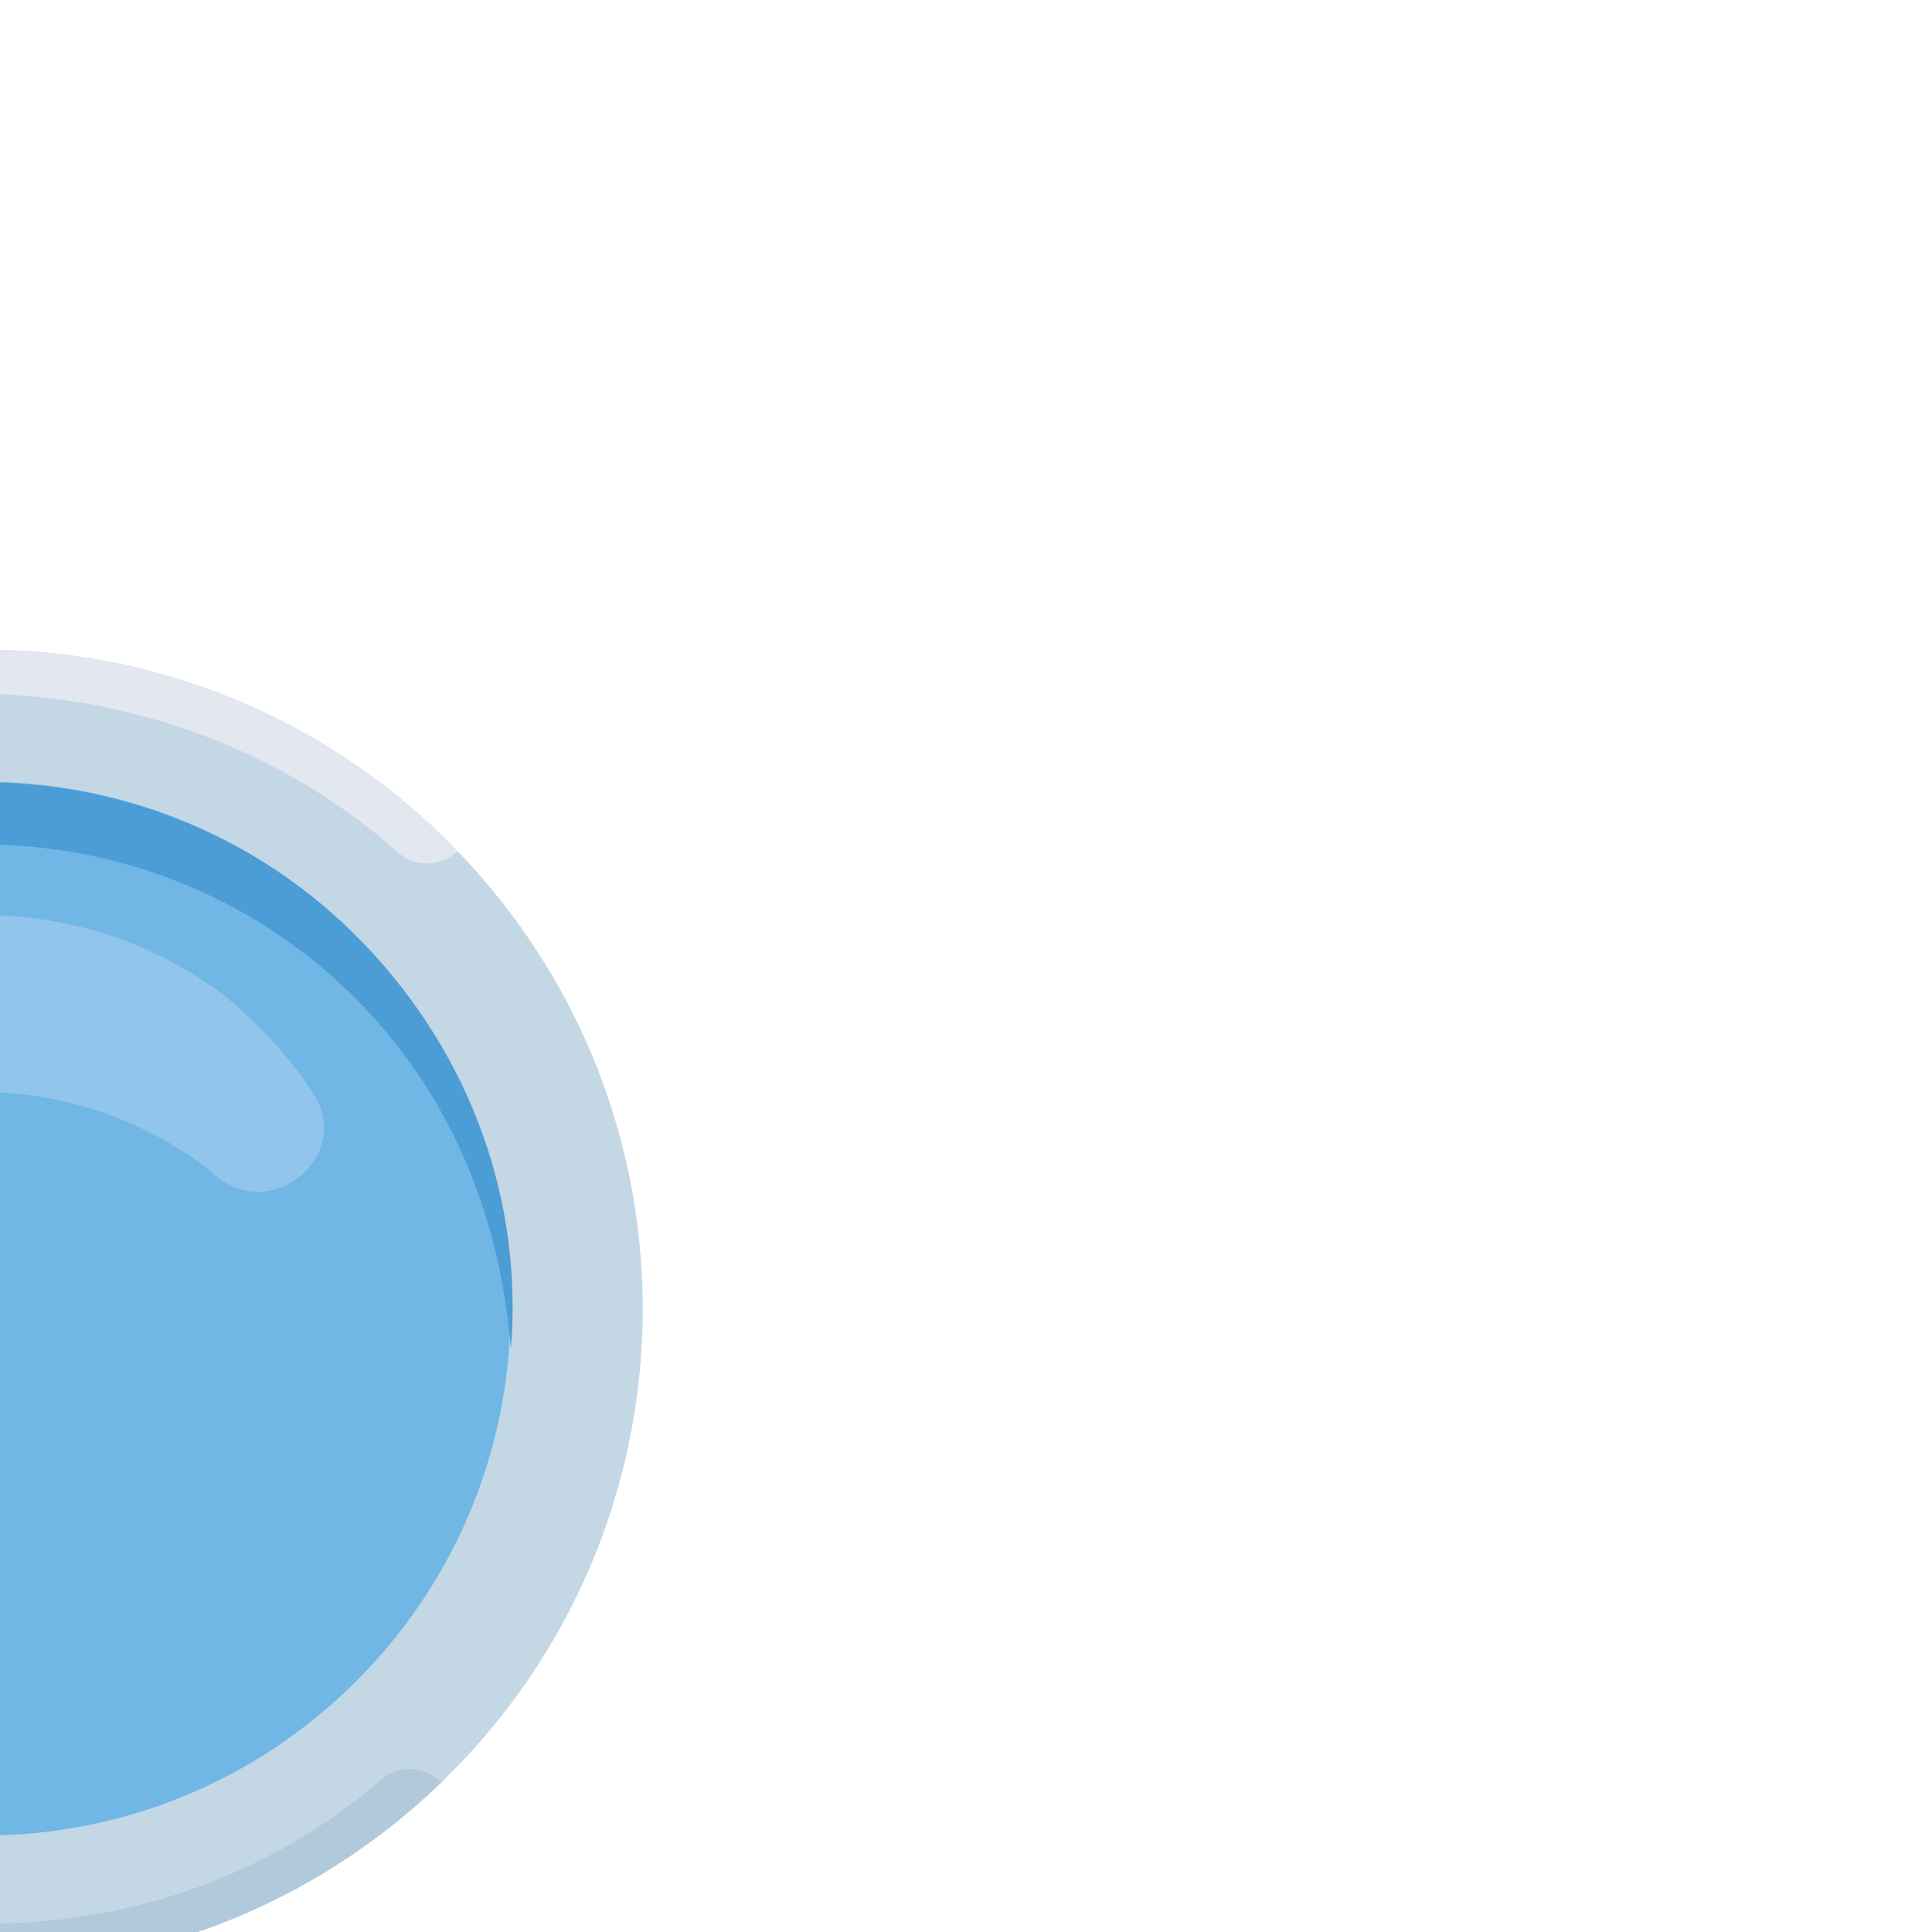
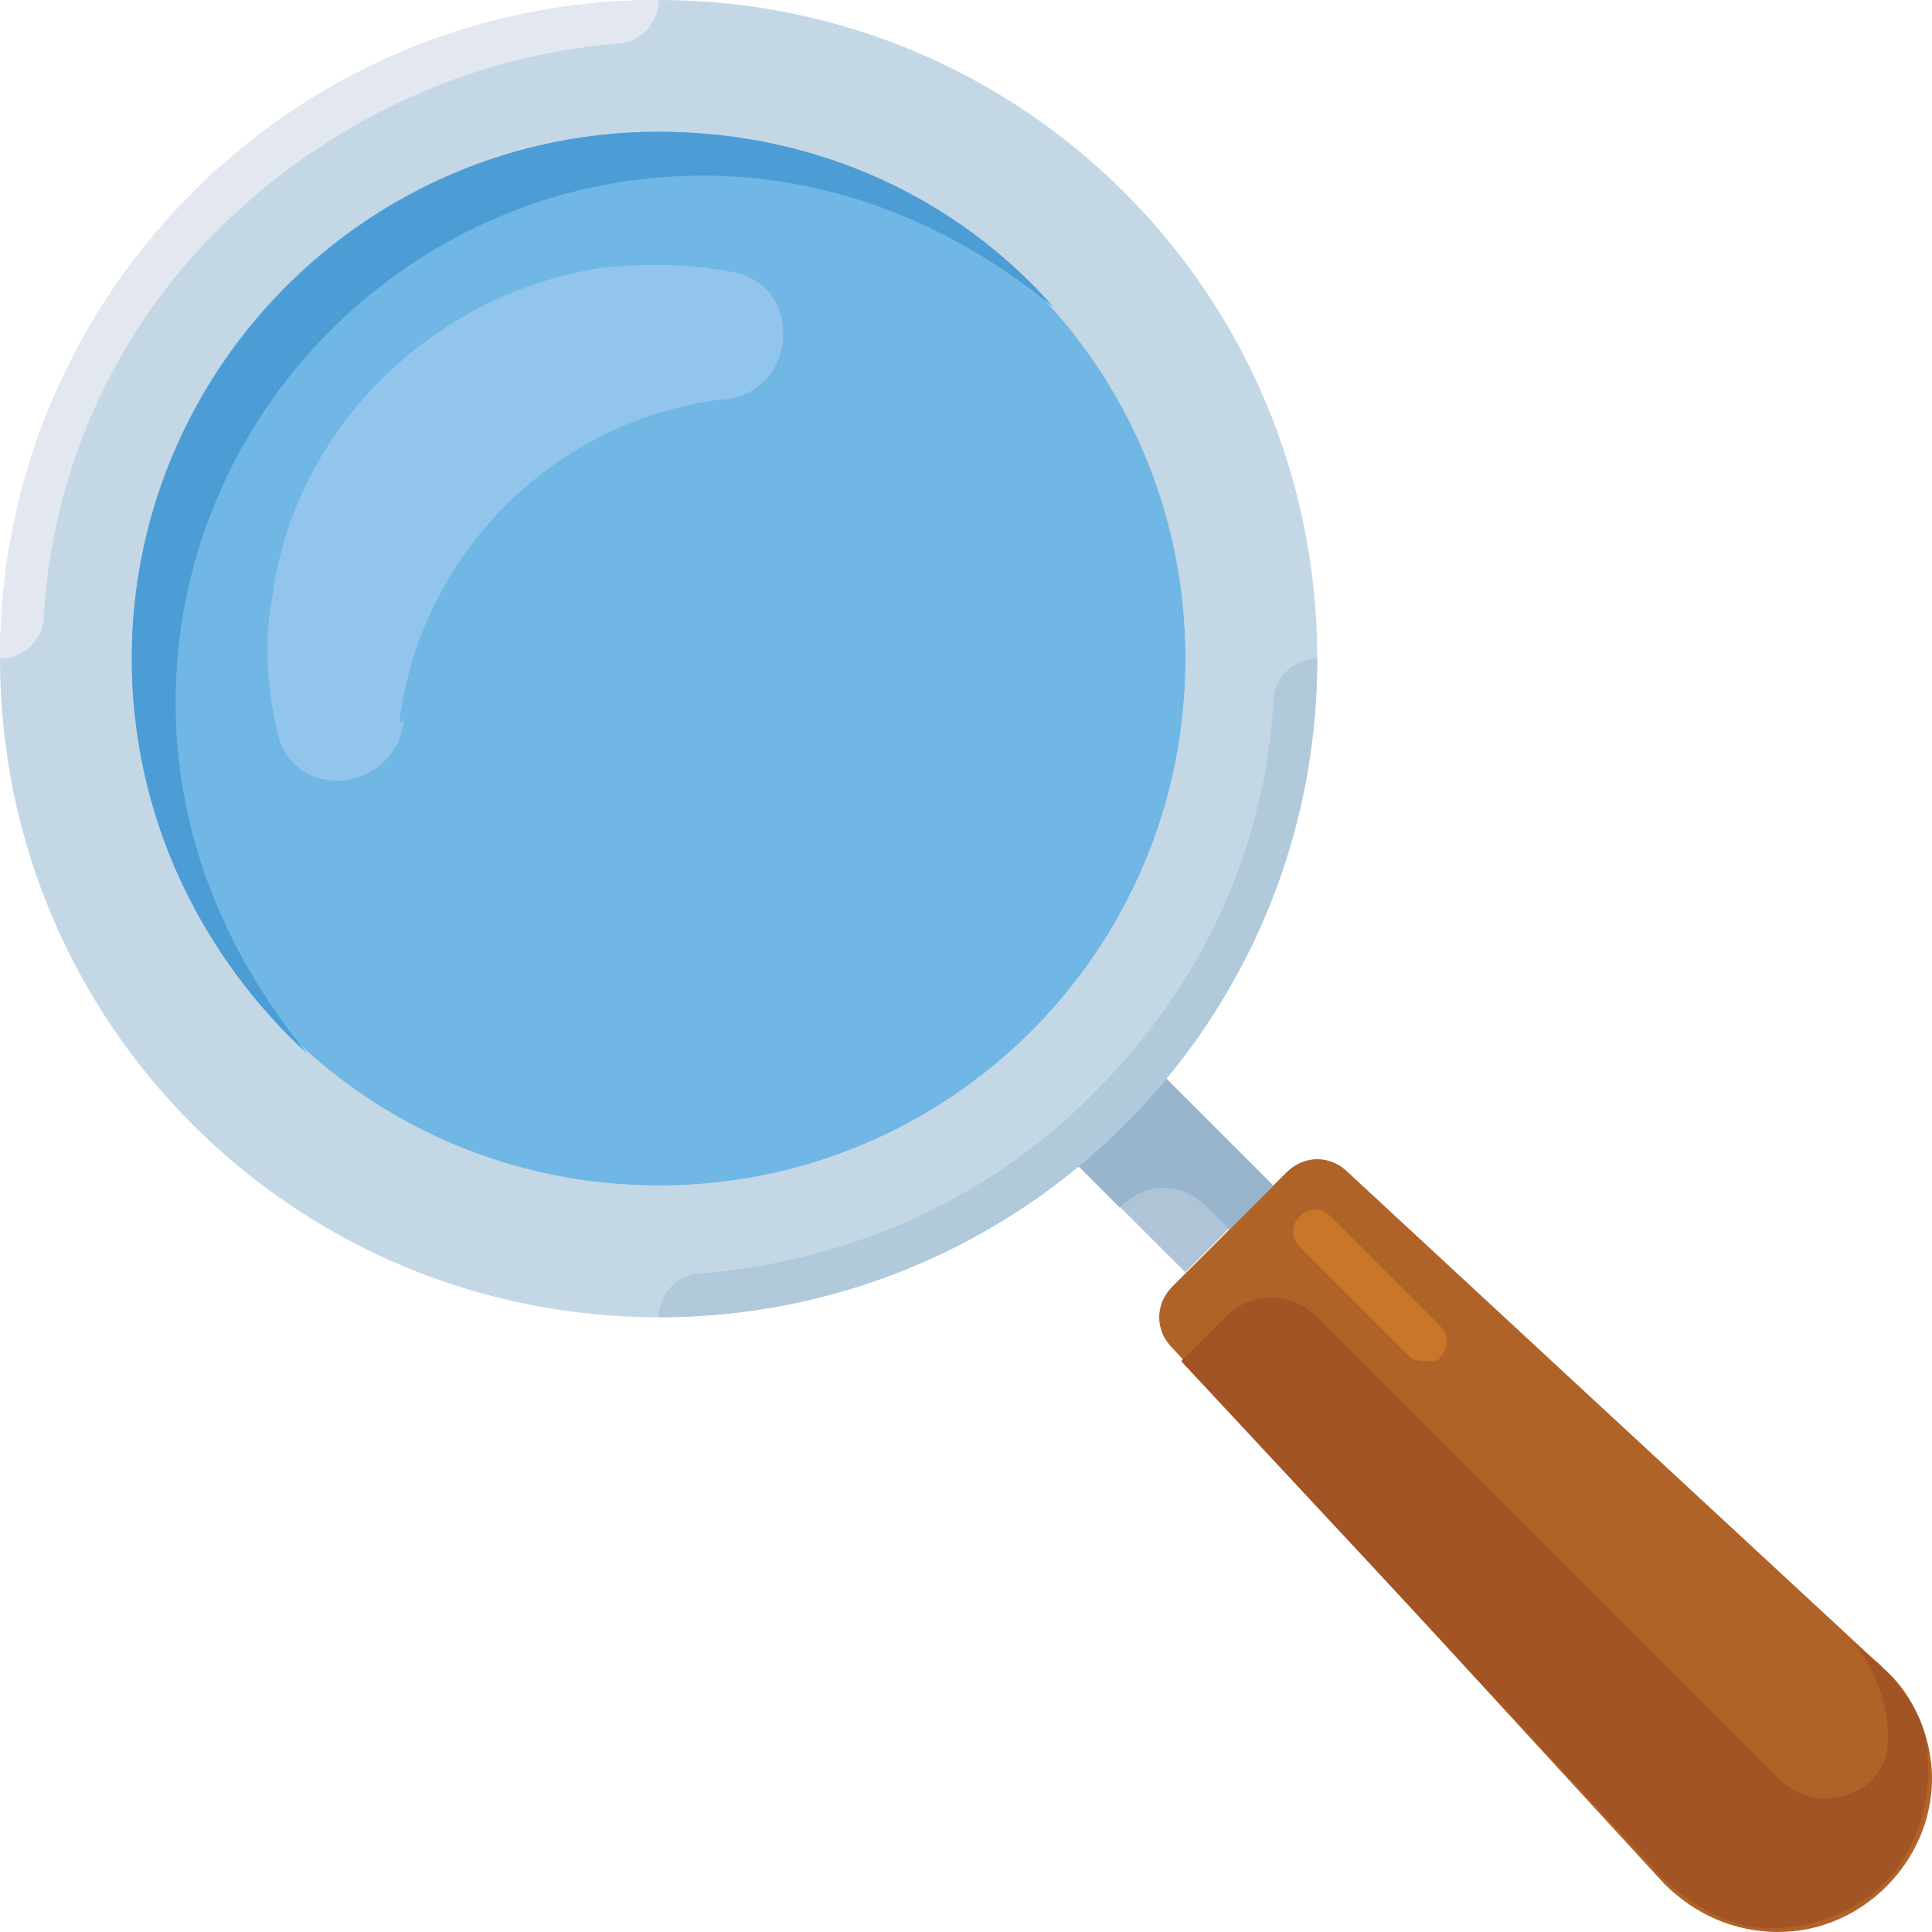
- <svg xmlns="http://www.w3.org/2000/svg" transform="translate(0 100) rotate(46)" version="1.1" id="Capa_1" x="0px" y="0px" viewBox="0 0 512 512" style="enable-background:new 0 0 512 512;" xml:space="preserve">
+ <svg xmlns="http://www.w3.org/2000/svg" version="1.1" id="Capa_1">
  <path style="fill:#B06328;" d="M512,471.273L512,471.273C512,493.382,493.382,512,471.273,512l0,0  c-11.636,0-22.109-4.655-30.255-12.8L310.691,357.236c-4.655-4.655-4.655-11.636,0-16.291l30.255-30.255  c4.655-4.655,11.636-4.655,16.291,0L499.2,442.182C507.345,449.164,512,460.8,512,471.273z" />
  <rect x="292.065" y="283.928" transform="matrix(-0.7071 0.7071 -0.7071 -0.7071 744.4417 308.3694)" style="fill:#B0C4D8;" width="32.581" height="48.872" />
  <path style="fill:#99B4CD;" d="M320,320l5.818,5.818l11.636-11.636l-34.909-34.909l-23.273,23.273L296.727,320l0,0  C303.709,313.018,313.018,313.018,320,320z" />
  <path style="fill:#C4D7E5;" d="M174.545,0C77.964,0,0,77.964,0,174.545s77.964,174.545,174.545,174.545  s174.545-77.964,174.545-174.545S271.127,0,174.545,0z M174.545,314.182c-76.8,0-139.636-62.836-139.636-139.636  S97.745,34.909,174.545,34.909s139.636,62.836,139.636,139.636S251.345,314.182,174.545,314.182z" />
  <circle style="fill:#70B7E5;" cx="174.545" cy="174.545" r="139.636" />
  <path style="fill:#92C5EB;" d="M105.891,190.836c5.818-44.218,40.727-79.127,84.945-84.945H192  c19.782-2.327,20.945-30.255,2.327-33.745c-11.636-2.327-23.273-2.327-34.909-1.164c-45.382,6.982-81.455,43.055-87.273,87.273  c-2.327,11.636-1.164,24.436,1.164,34.909c3.491,19.782,31.418,17.455,33.745-2.327C105.891,192,105.891,190.836,105.891,190.836z" />
  <path style="fill:#4C9CD6;" d="M46.545,186.182c0-76.8,62.836-139.636,139.636-139.636c36.073,0,67.491,13.964,93.091,34.909  c-25.6-29.091-62.836-46.545-104.727-46.545c-76.8,0-139.636,62.836-139.636,139.636c0,41.891,18.618,79.127,46.545,104.727  C60.509,253.673,46.545,222.255,46.545,186.182z" />
  <path style="fill:#B0C9DB;" d="M174.545,349.091L174.545,349.091c96.582,0,174.545-77.964,174.545-174.545l0,0  c-5.818,0-11.636,4.655-11.636,11.636c-2.327,39.564-19.782,75.636-46.545,102.4c-26.764,27.927-64,45.382-104.727,48.873  C179.2,337.455,174.545,343.273,174.545,349.091z" />
  <path style="fill:#E2E7F0;" d="M174.545,0L174.545,0C77.964,0,0,77.964,0,174.545l0,0c5.818,0,11.636-4.655,11.636-11.636  C13.964,124.509,30.255,89.6,54.691,64c27.927-29.091,66.327-48.873,108.218-52.364C169.891,11.636,174.545,5.818,174.545,0z" />
  <path style="fill:#A35425;" d="M498.036,441.018l-6.982-5.818c5.818,6.982,9.309,16.291,9.309,25.6l0,0  c0,15.127-18.618,20.945-29.091,10.473L349.091,349.091c-6.982-6.982-17.455-6.982-24.436,0l-11.636,11.636l126.836,136.145  c6.982,6.982,16.291,12.8,25.6,13.964c12.8,1.164,25.6-3.491,33.745-11.636c8.145-8.145,12.8-20.945,11.636-33.745  C510.836,456.145,505.018,448,498.036,441.018z" />
  <path style="fill:#C97629;" d="M378.182,360.727c-1.164,0-3.491,0-4.655-1.164l-29.091-29.091c-2.327-2.327-2.327-5.818,0-8.145  c2.327-2.327,5.818-2.327,8.145,0l29.091,29.091c2.327,2.327,2.327,5.818,0,8.145C381.673,360.727,379.345,360.727,378.182,360.727z  " />
-   <g>
- </g>
-   <g>
- </g>
-   <g>
- </g>
-   <g>
- </g>
-   <g>
- </g>
-   <g>
- </g>
-   <g>
- </g>
-   <g>
- </g>
-   <g>
- </g>
-   <g>
- </g>
-   <g>
- </g>
-   <g>
- </g>
-   <g>
- </g>
-   <g>
- </g>
-   <g>
- </g>
</svg>
